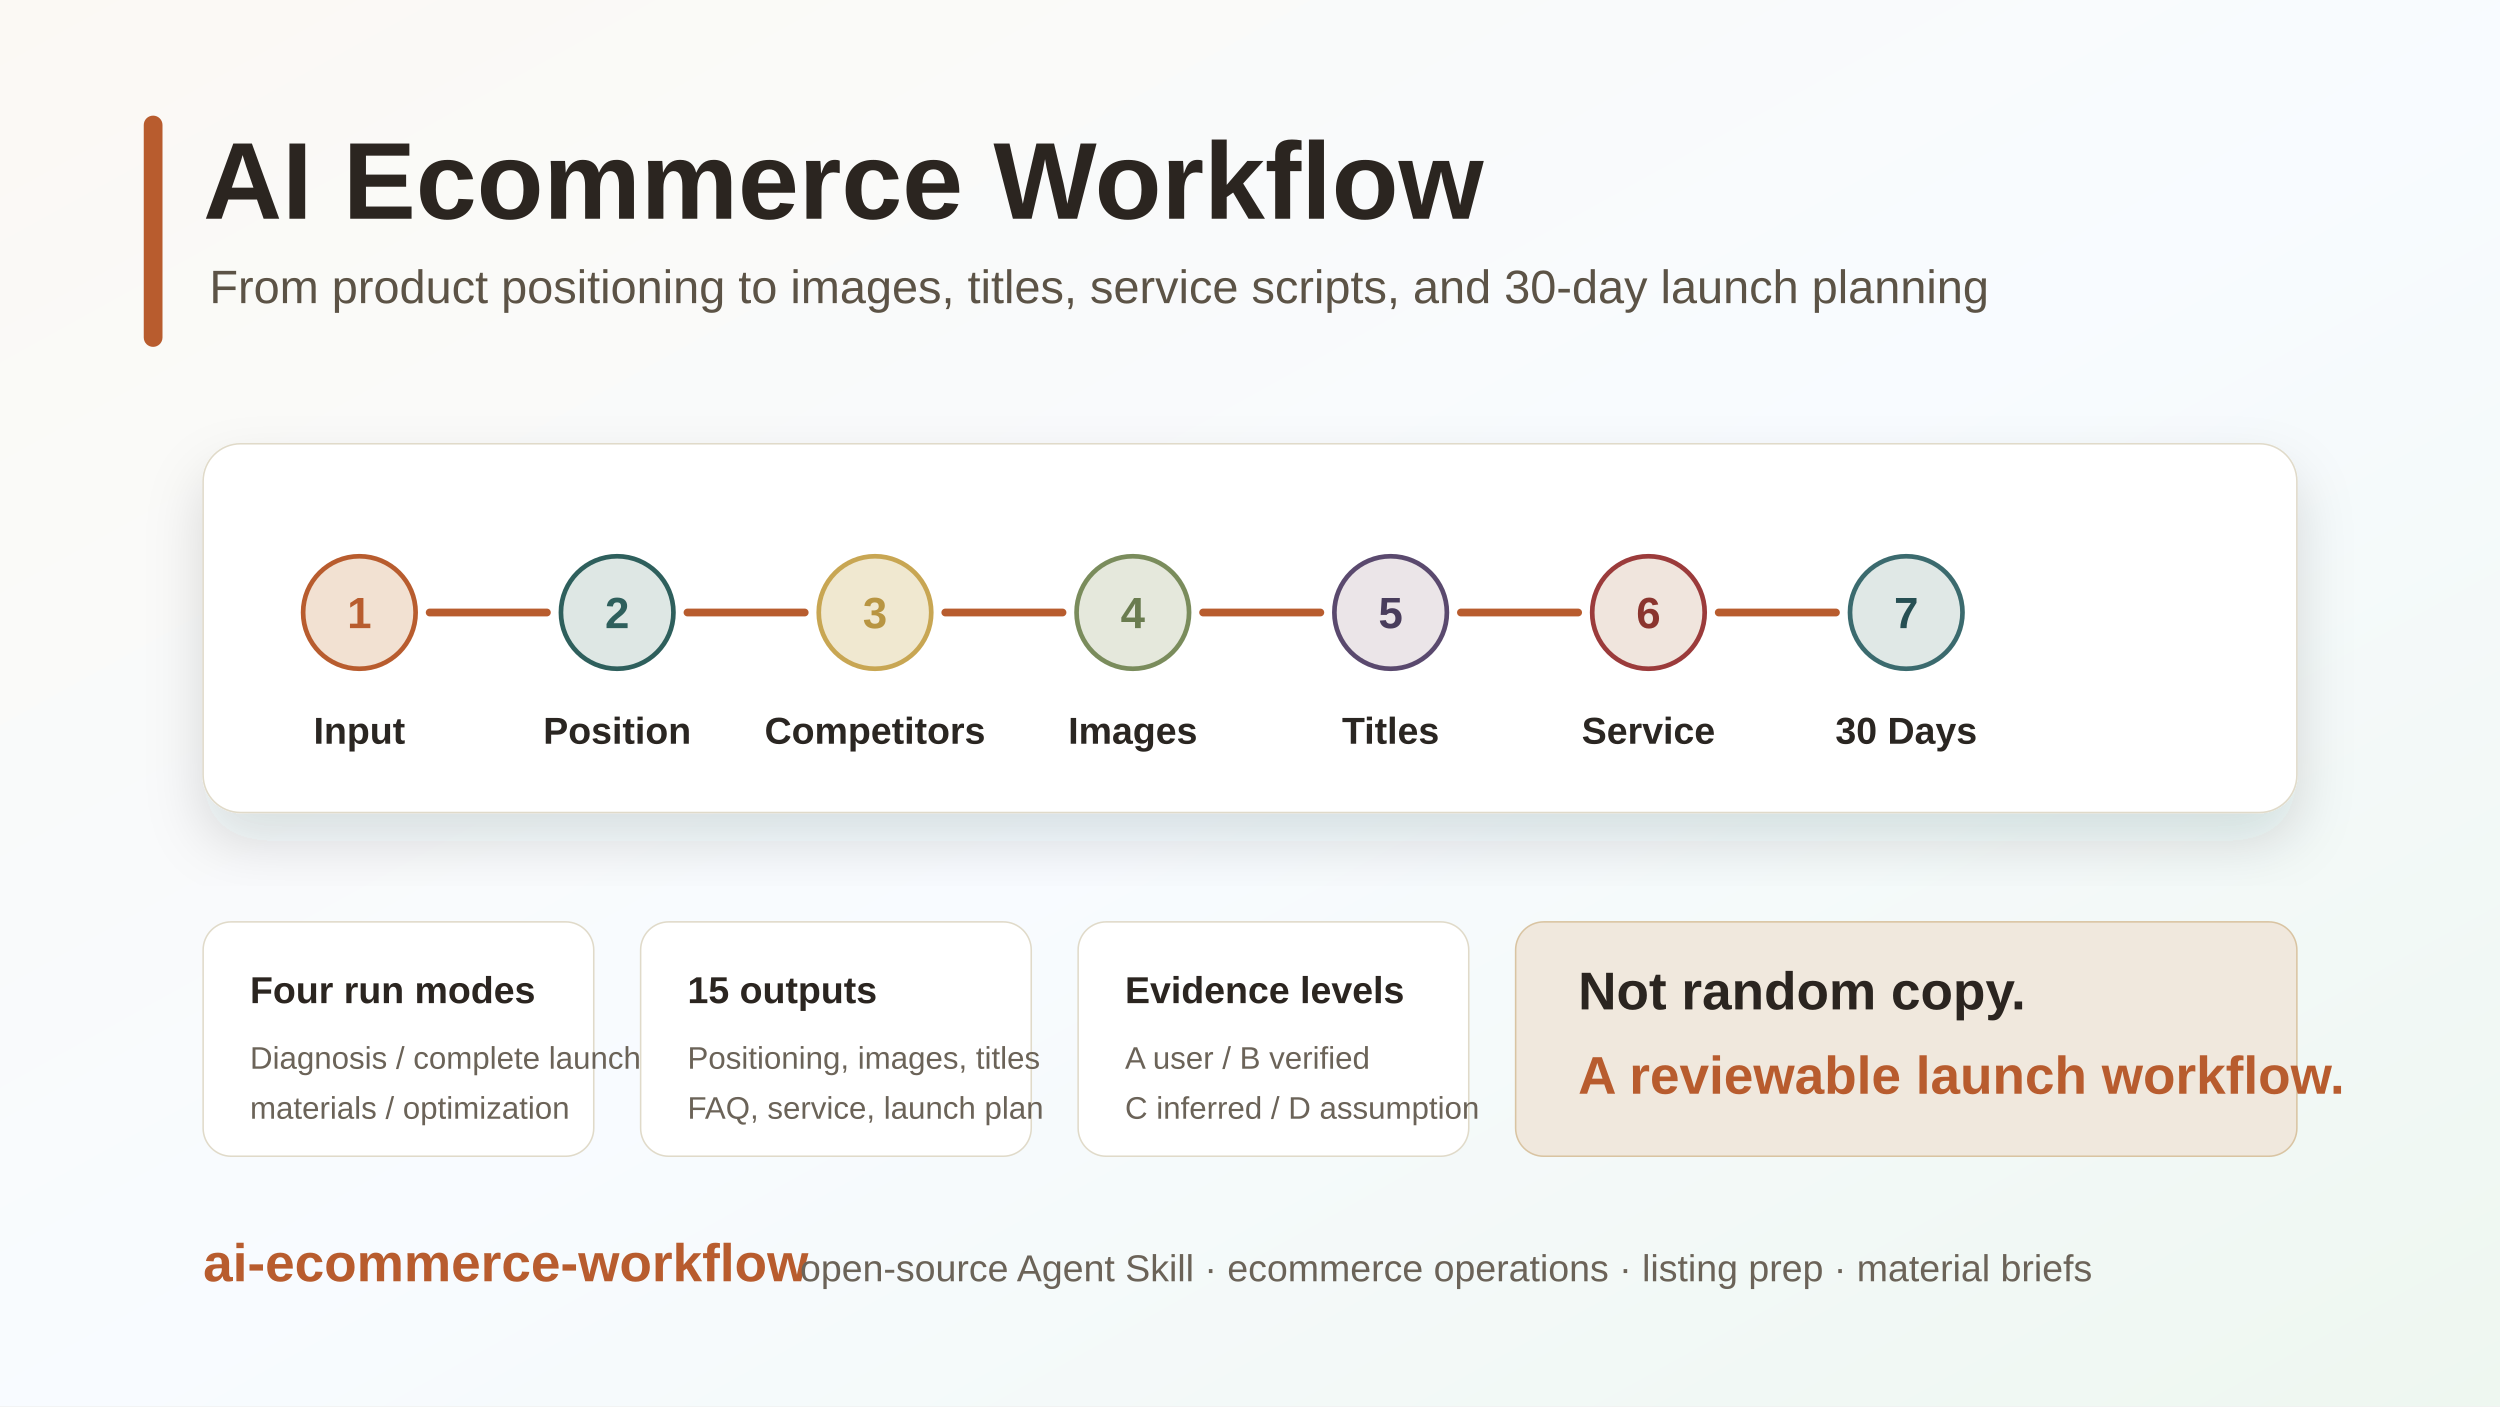
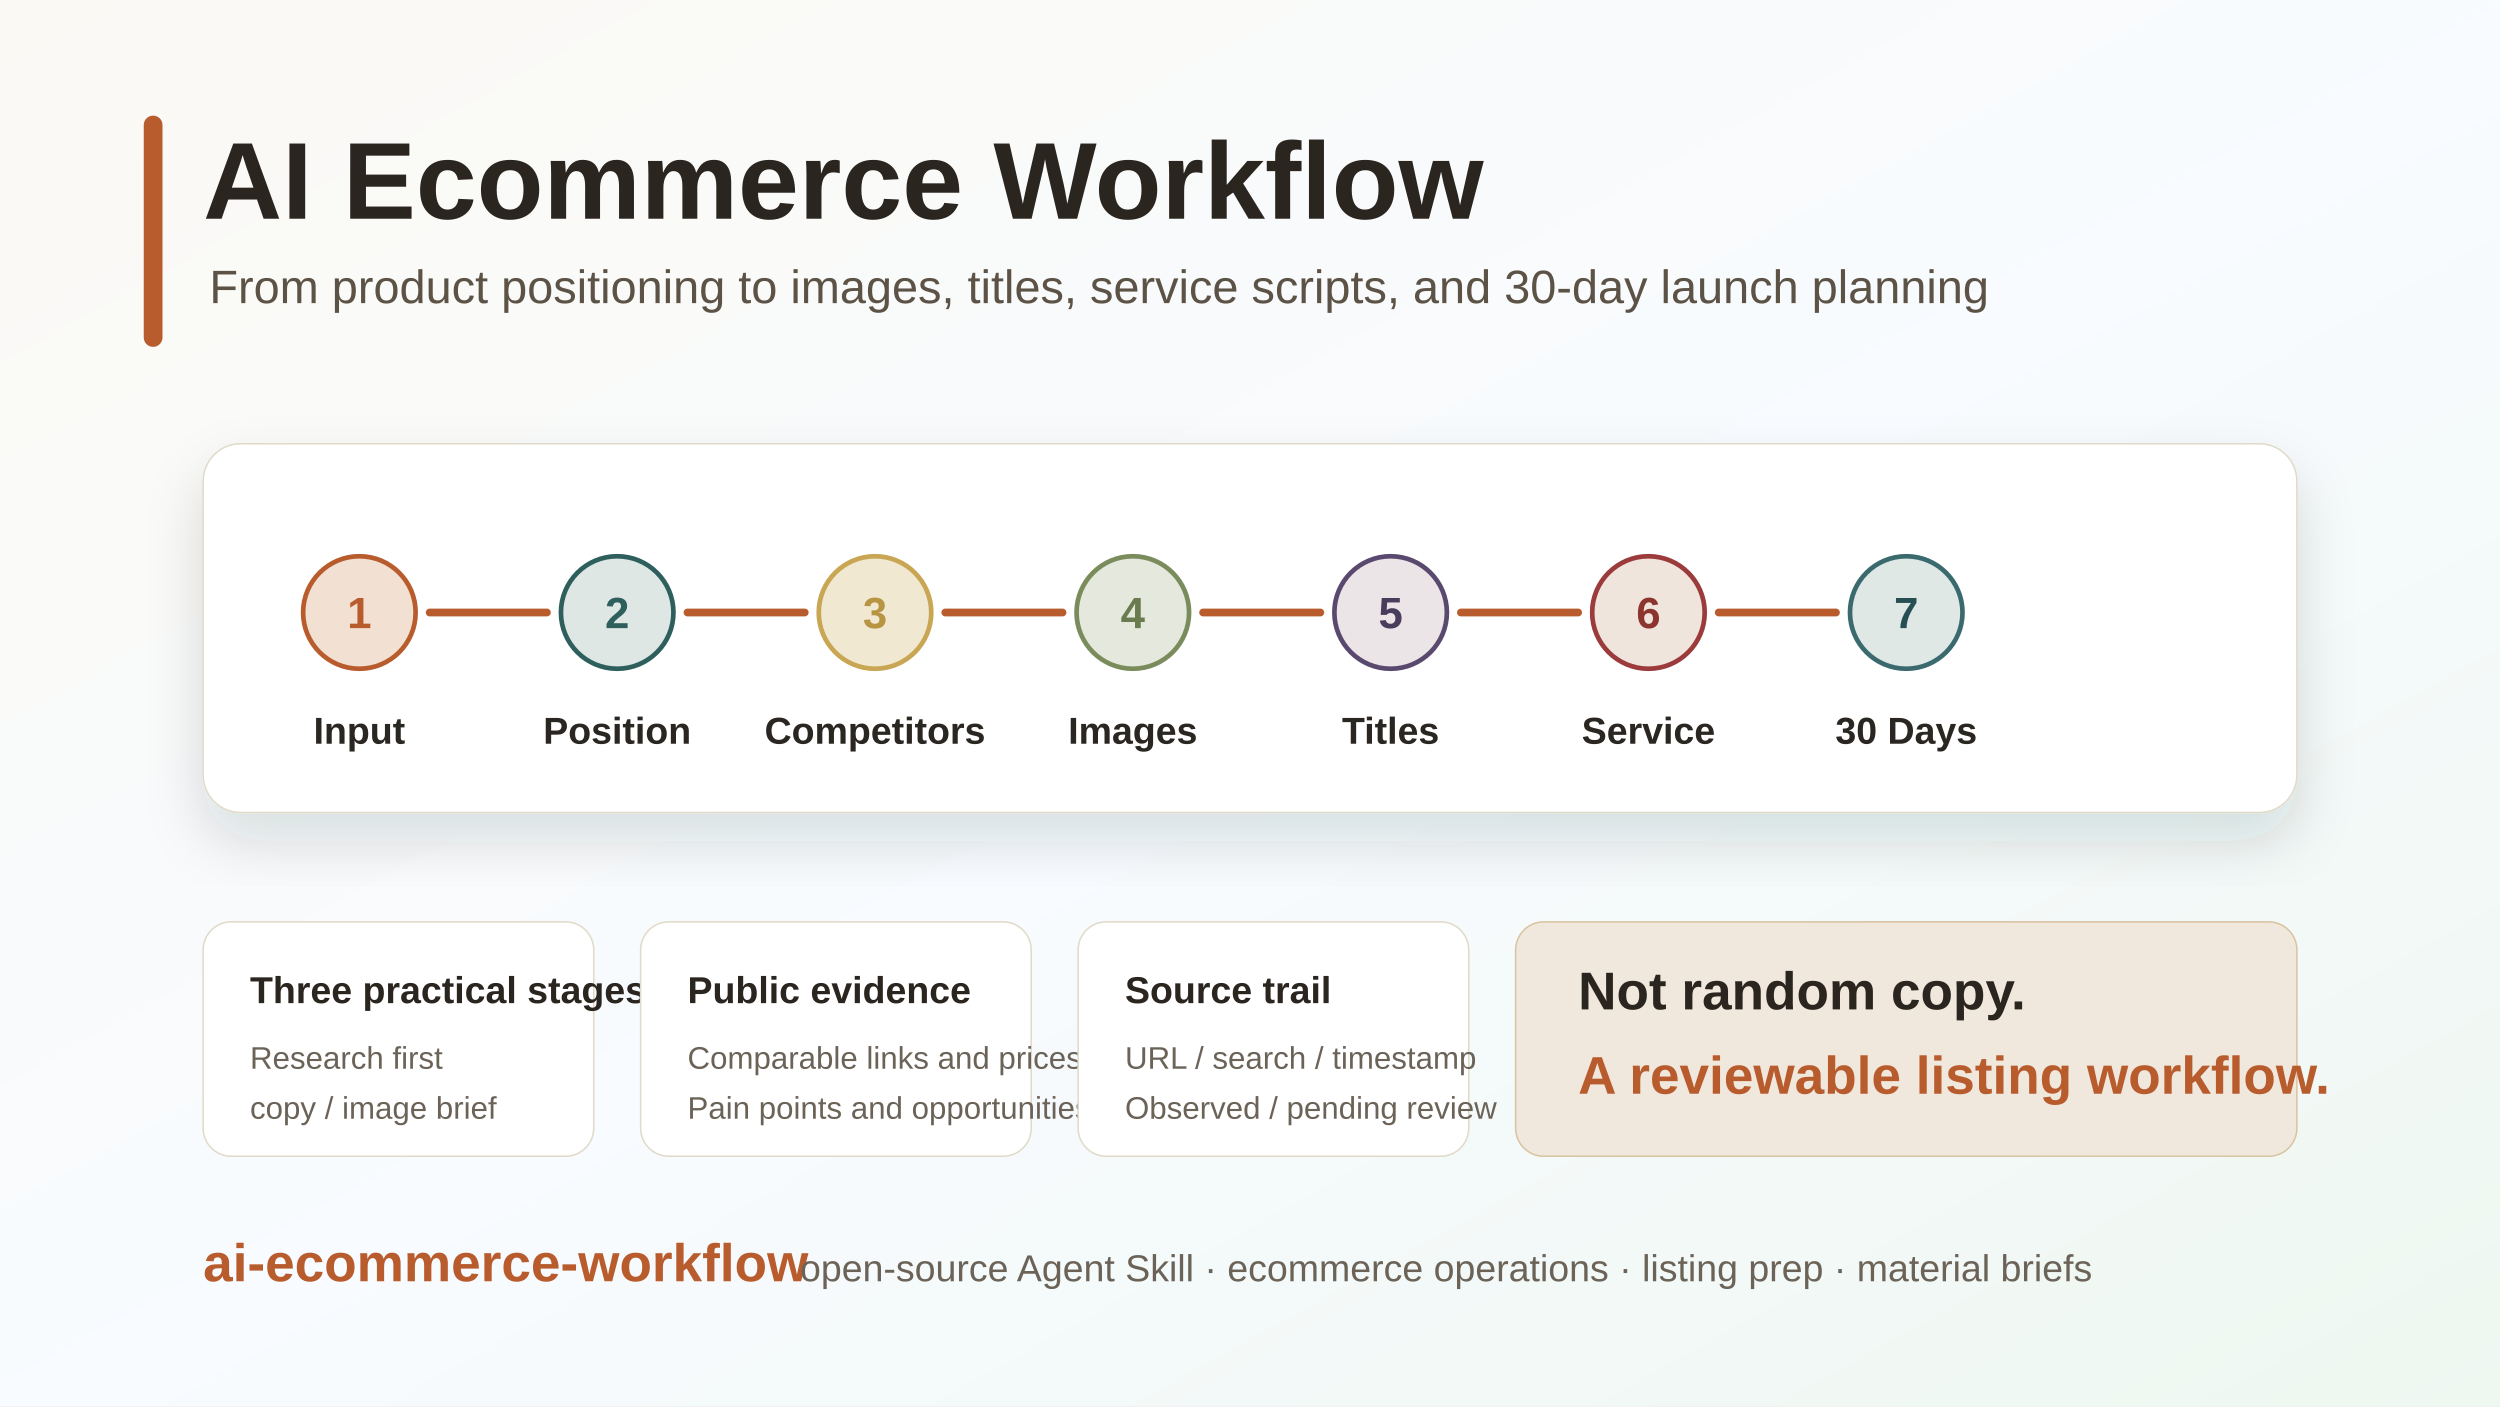
<svg xmlns="http://www.w3.org/2000/svg" viewBox="0 0 1600 900" role="img" aria-labelledby="title desc">
  <defs>
    <linearGradient id="bg" x1="0" y1="0" x2="1" y2="1">
      <stop offset="0" stop-color="#FBF9F4" />
      <stop offset="0.52" stop-color="#f8fbff" />
      <stop offset="1" stop-color="#eef7f0" />
    </linearGradient>
    <filter id="shadow" x="-20%" y="-20%" width="140%" height="140%">
      <feDropShadow dx="0" dy="18" stdDeviation="18" flood-color="#1f2937" flood-opacity="0.14" />
    </filter>
  </defs>
  <rect width="1600" height="900" fill="url(#bg)" />
  <rect x="92" y="74" width="12" height="148" rx="6" fill="#B85C2E" />
  <text x="130" y="140" font-family="Arial, Helvetica, sans-serif" font-size="70" font-weight="800" fill="#2B2520">AI Ecommerce Workflow</text>
  <text x="134" y="194" font-family="Arial, Helvetica, sans-serif" font-size="30" fill="#5C5346">From product positioning to images, titles, service scripts, and 30-day launch planning</text>
  <g filter="url(#shadow)">
    <rect x="130" y="284" width="1340" height="236" rx="24" fill="#ffffff" stroke="#E0DAC9" />
    <g font-family="Arial, Helvetica, sans-serif" text-anchor="middle">
      <g transform="translate(230 392)">
        <circle r="36" fill="#F2E1D2" stroke="#B85C2E" stroke-width="3" />
        <text y="10" font-size="28" font-weight="800" fill="#B85C2E">1</text>
        <text y="84" font-size="24" font-weight="700" fill="#2B2520">Input</text>
      </g>
      <g transform="translate(395 392)">
        <circle r="36" fill="#DEE7E4" stroke="#2D5F5C" stroke-width="3" />
        <text y="10" font-size="28" font-weight="800" fill="#2D5F5C">2</text>
        <text y="84" font-size="24" font-weight="700" fill="#2B2520">Position</text>
      </g>
      <g transform="translate(560 392)">
        <circle r="36" fill="#F0E8D0" stroke="#C8A652" stroke-width="3" />
        <text y="10" font-size="28" font-weight="800" fill="#B89542">3</text>
        <text y="84" font-size="24" font-weight="700" fill="#2B2520">Competitors</text>
      </g>
      <g transform="translate(725 392)">
        <circle r="36" fill="#E5E8DC" stroke="#7A8C5C" stroke-width="3" />
        <text y="10" font-size="28" font-weight="800" fill="#6B7C50">4</text>
        <text y="84" font-size="24" font-weight="700" fill="#2B2520">Images</text>
      </g>
      <g transform="translate(890 392)">
        <circle r="36" fill="#EBE5E8" stroke="#5A4A6E" stroke-width="3" />
        <text y="10" font-size="28" font-weight="800" fill="#4A3D5C">5</text>
        <text y="84" font-size="24" font-weight="700" fill="#2B2520">Titles</text>
      </g>
      <g transform="translate(1055 392)">
        <circle r="36" fill="#F0E5DD" stroke="#9B3A3A" stroke-width="3" />
        <text y="10" font-size="28" font-weight="800" fill="#8B352F">6</text>
        <text y="84" font-size="24" font-weight="700" fill="#2B2520">Service</text>
      </g>
      <g transform="translate(1220 392)">
        <circle r="36" fill="#E0E8E6" stroke="#3A6B6E" stroke-width="3" />
        <text y="10" font-size="28" font-weight="800" fill="#284F52">7</text>
        <text y="84" font-size="24" font-weight="700" fill="#2B2520">30 Days</text>
      </g>
    </g>
    <g stroke="#B85C2E" stroke-width="5" stroke-linecap="round" fill="none">
      <path d="M275 392 H350" />
      <path d="M440 392 H515" />
      <path d="M605 392 H680" />
      <path d="M770 392 H845" />
      <path d="M935 392 H1010" />
      <path d="M1100 392 H1175" />
    </g>
  </g>
  <g font-family="Arial, Helvetica, sans-serif">
    <rect x="130" y="590" width="250" height="150" rx="18" fill="#ffffff" stroke="#E0DAC9" />
-     <text x="160" y="642" font-size="24" font-weight="800" fill="#2B2520">Four run modes</text>
-     <text x="160" y="684" font-size="20" fill="#6B6358">Diagnosis / complete launch</text>
-     <text x="160" y="716" font-size="20" fill="#6B6358">materials / optimization</text>
+     <text x="160" y="642" font-size="24" font-weight="800" fill="#2B2520">Three practical stages</text>
+     <text x="160" y="684" font-size="20" fill="#6B6358">Research first</text>
+     <text x="160" y="716" font-size="20" fill="#6B6358">copy / image brief</text>
    <rect x="410" y="590" width="250" height="150" rx="18" fill="#ffffff" stroke="#E0DAC9" />
-     <text x="440" y="642" font-size="24" font-weight="800" fill="#2B2520">15 outputs</text>
-     <text x="440" y="684" font-size="20" fill="#6B6358">Positioning, images, titles</text>
-     <text x="440" y="716" font-size="20" fill="#6B6358">FAQ, service, launch plan</text>
+     <text x="440" y="642" font-size="24" font-weight="800" fill="#2B2520">Public evidence</text>
+     <text x="440" y="684" font-size="20" fill="#6B6358">Comparable links and prices</text>
+     <text x="440" y="716" font-size="20" fill="#6B6358">Pain points and opportunities</text>
    <rect x="690" y="590" width="250" height="150" rx="18" fill="#ffffff" stroke="#E0DAC9" />
-     <text x="720" y="642" font-size="24" font-weight="800" fill="#2B2520">Evidence levels</text>
-     <text x="720" y="684" font-size="20" fill="#6B6358">A user / B verified</text>
-     <text x="720" y="716" font-size="20" fill="#6B6358">C inferred / D assumption</text>
+     <text x="720" y="642" font-size="24" font-weight="800" fill="#2B2520">Source trail</text>
+     <text x="720" y="684" font-size="20" fill="#6B6358">URL / search / timestamp</text>
+     <text x="720" y="716" font-size="20" fill="#6B6358">Observed / pending review</text>
    <rect x="970" y="590" width="500" height="150" rx="18" fill="#F0E8DD" stroke="#D9C4A2" />
    <text x="1010" y="646" font-size="34" font-weight="800" fill="#2B2520">Not random copy.</text>
-     <text x="1010" y="700" font-size="34" font-weight="800" fill="#B85C2E">A reviewable launch workflow.</text>
+     <text x="1010" y="700" font-size="34" font-weight="800" fill="#B85C2E">A reviewable listing workflow.</text>
  </g>
  <text x="130" y="820" font-family="Arial, Helvetica, sans-serif" font-size="34" font-weight="800" fill="#B85C2E">ai-ecommerce-workflow</text>
  <text x="512" y="820" font-family="Arial, Helvetica, sans-serif" font-size="24" fill="#6B6358">open-source Agent Skill · ecommerce operations · listing prep · material briefs</text>
</svg>
